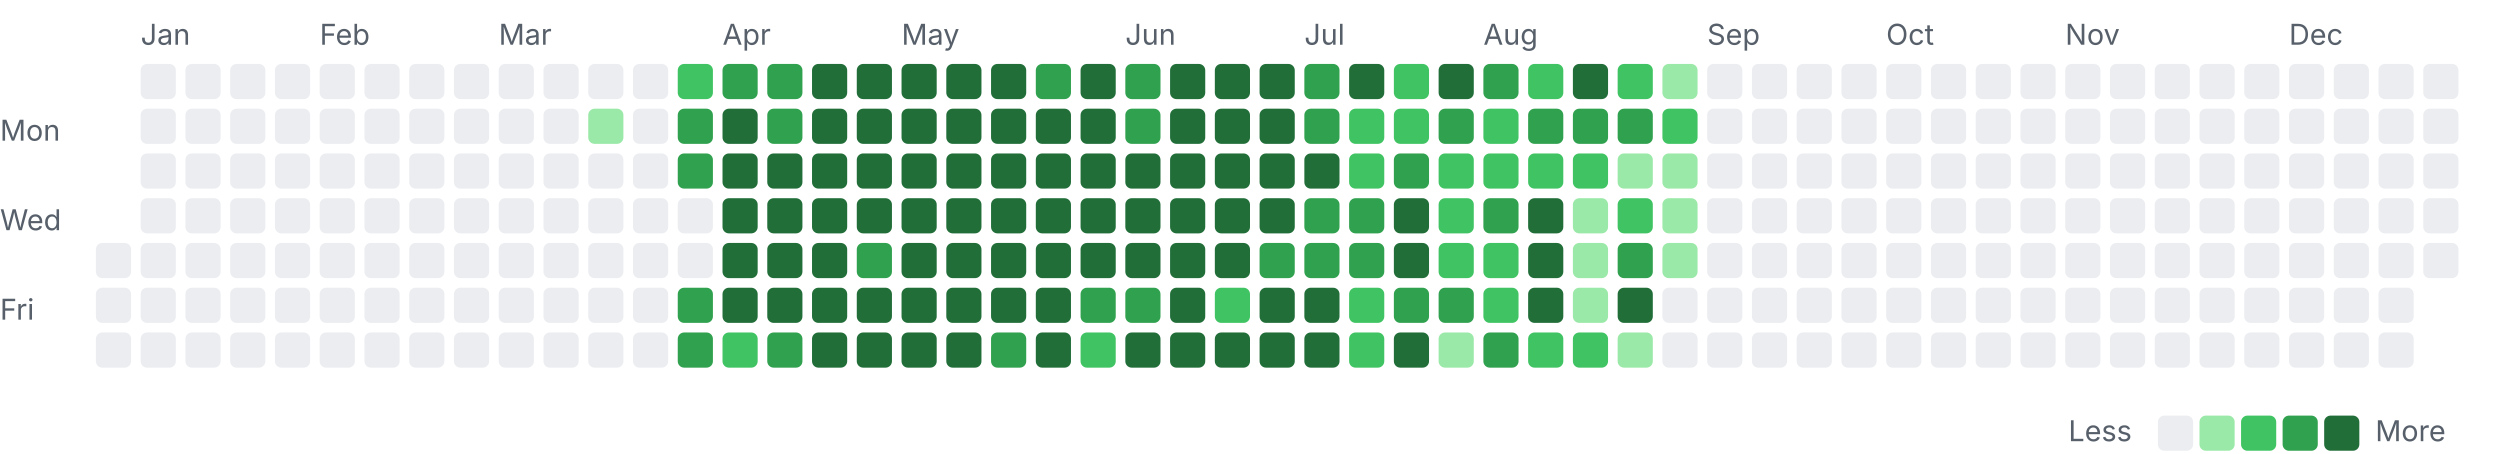
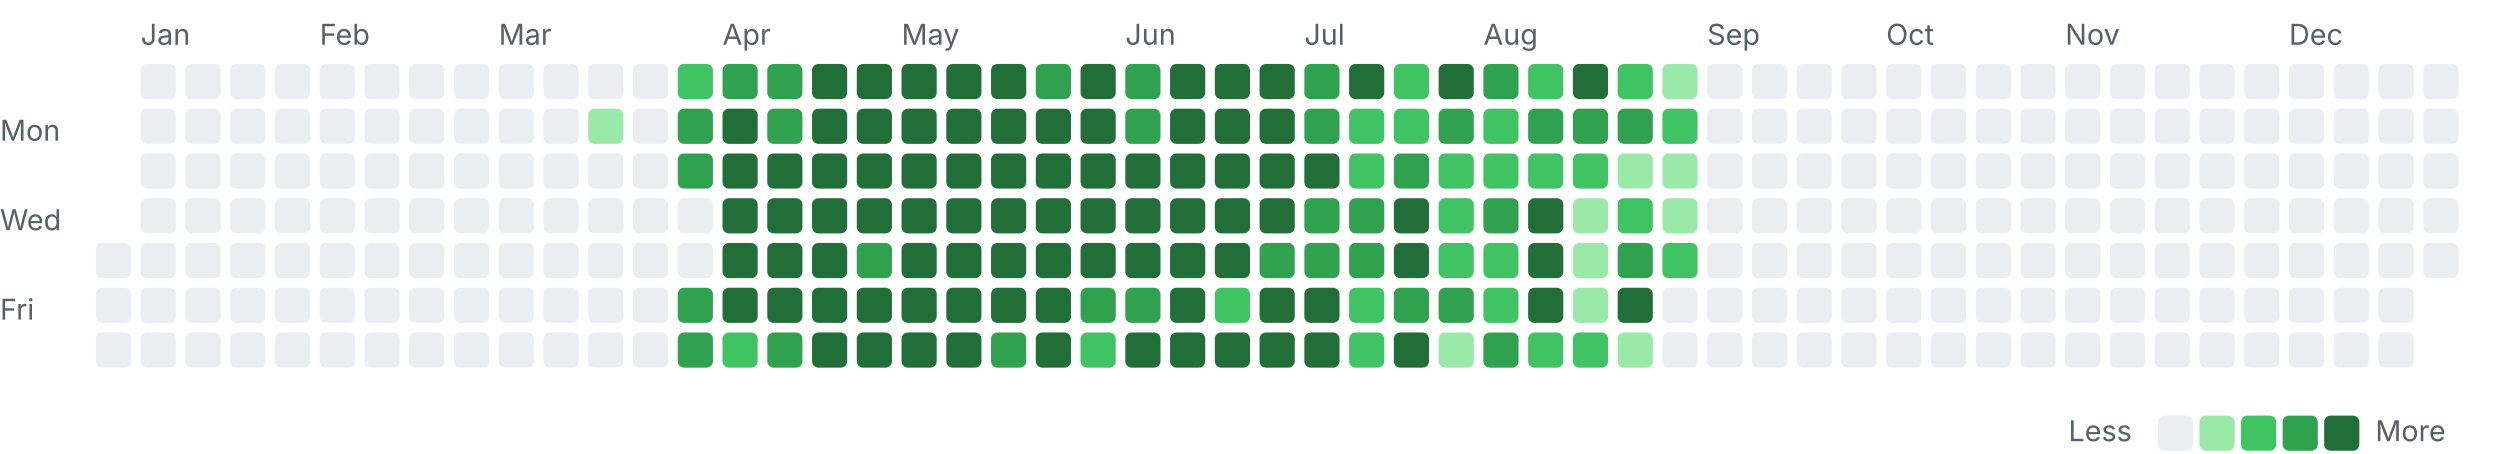
<svg xmlns="http://www.w3.org/2000/svg" width="782" height="142" viewBox="0 0 782 142">
  <style>.l0{fill:#ebedf0}.l1{fill:#9be9a8}.l2{fill:#40c463}.l3{fill:#30a14e}.l4{fill:#216e39} .lbl{fill:#57606a;font:9px -apple-system,Segoe UI,sans-serif}@media(prefers-color-scheme:dark){.l0{fill:#161b22}.l1{fill:#0e4429}.l2{fill:#006d32}.l3{fill:#26a641}.l4{fill:#39d353} .lbl{fill:#8b949e}}</style>
  <text class="lbl" x="44" y="14">Jan</text>
  <text class="lbl" x="100" y="14">Feb</text>
  <text class="lbl" x="156" y="14">Mar</text>
  <text class="lbl" x="226" y="14">Apr</text>
  <text class="lbl" x="282" y="14">May</text>
  <text class="lbl" x="352" y="14">Jun</text>
  <text class="lbl" x="408" y="14">Jul</text>
  <text class="lbl" x="464" y="14">Aug</text>
  <text class="lbl" x="534" y="14">Sep</text>
  <text class="lbl" x="590" y="14">Oct</text>
  <text class="lbl" x="646" y="14">Nov</text>
  <text class="lbl" x="716" y="14">Dec</text>
  <text class="lbl" x="0" y="44">Mon</text>
  <text class="lbl" x="0" y="72">Wed</text>
  <text class="lbl" x="0" y="100">Fri</text>
  <rect class="l0" x="30" y="76" width="11" height="11" rx="2" />
  <rect class="l0" x="30" y="90" width="11" height="11" rx="2" />
  <rect class="l0" x="30" y="104" width="11" height="11" rx="2" />
  <rect class="l0" x="44" y="20" width="11" height="11" rx="2" />
  <rect class="l0" x="44" y="34" width="11" height="11" rx="2" />
  <rect class="l0" x="44" y="48" width="11" height="11" rx="2" />
  <rect class="l0" x="44" y="62" width="11" height="11" rx="2" />
  <rect class="l0" x="44" y="76" width="11" height="11" rx="2" />
  <rect class="l0" x="44" y="90" width="11" height="11" rx="2" />
  <rect class="l0" x="44" y="104" width="11" height="11" rx="2" />
  <rect class="l0" x="58" y="20" width="11" height="11" rx="2" />
  <rect class="l0" x="58" y="34" width="11" height="11" rx="2" />
  <rect class="l0" x="58" y="48" width="11" height="11" rx="2" />
  <rect class="l0" x="58" y="62" width="11" height="11" rx="2" />
  <rect class="l0" x="58" y="76" width="11" height="11" rx="2" />
  <rect class="l0" x="58" y="90" width="11" height="11" rx="2" />
  <rect class="l0" x="58" y="104" width="11" height="11" rx="2" />
  <rect class="l0" x="72" y="20" width="11" height="11" rx="2" />
  <rect class="l0" x="72" y="34" width="11" height="11" rx="2" />
  <rect class="l0" x="72" y="48" width="11" height="11" rx="2" />
  <rect class="l0" x="72" y="62" width="11" height="11" rx="2" />
  <rect class="l0" x="72" y="76" width="11" height="11" rx="2" />
  <rect class="l0" x="72" y="90" width="11" height="11" rx="2" />
  <rect class="l0" x="72" y="104" width="11" height="11" rx="2" />
  <rect class="l0" x="86" y="20" width="11" height="11" rx="2" />
  <rect class="l0" x="86" y="34" width="11" height="11" rx="2" />
  <rect class="l0" x="86" y="48" width="11" height="11" rx="2" />
  <rect class="l0" x="86" y="62" width="11" height="11" rx="2" />
  <rect class="l0" x="86" y="76" width="11" height="11" rx="2" />
  <rect class="l0" x="86" y="90" width="11" height="11" rx="2" />
  <rect class="l0" x="86" y="104" width="11" height="11" rx="2" />
  <rect class="l0" x="100" y="20" width="11" height="11" rx="2" />
  <rect class="l0" x="100" y="34" width="11" height="11" rx="2" />
  <rect class="l0" x="100" y="48" width="11" height="11" rx="2" />
  <rect class="l0" x="100" y="62" width="11" height="11" rx="2" />
  <rect class="l0" x="100" y="76" width="11" height="11" rx="2" />
  <rect class="l0" x="100" y="90" width="11" height="11" rx="2" />
  <rect class="l0" x="100" y="104" width="11" height="11" rx="2" />
  <rect class="l0" x="114" y="20" width="11" height="11" rx="2" />
  <rect class="l0" x="114" y="34" width="11" height="11" rx="2" />
  <rect class="l0" x="114" y="48" width="11" height="11" rx="2" />
  <rect class="l0" x="114" y="62" width="11" height="11" rx="2" />
  <rect class="l0" x="114" y="76" width="11" height="11" rx="2" />
  <rect class="l0" x="114" y="90" width="11" height="11" rx="2" />
  <rect class="l0" x="114" y="104" width="11" height="11" rx="2" />
  <rect class="l0" x="128" y="20" width="11" height="11" rx="2" />
  <rect class="l0" x="128" y="34" width="11" height="11" rx="2" />
  <rect class="l0" x="128" y="48" width="11" height="11" rx="2" />
  <rect class="l0" x="128" y="62" width="11" height="11" rx="2" />
  <rect class="l0" x="128" y="76" width="11" height="11" rx="2" />
  <rect class="l0" x="128" y="90" width="11" height="11" rx="2" />
  <rect class="l0" x="128" y="104" width="11" height="11" rx="2" />
  <rect class="l0" x="142" y="20" width="11" height="11" rx="2" />
  <rect class="l0" x="142" y="34" width="11" height="11" rx="2" />
  <rect class="l0" x="142" y="48" width="11" height="11" rx="2" />
  <rect class="l0" x="142" y="62" width="11" height="11" rx="2" />
  <rect class="l0" x="142" y="76" width="11" height="11" rx="2" />
  <rect class="l0" x="142" y="90" width="11" height="11" rx="2" />
  <rect class="l0" x="142" y="104" width="11" height="11" rx="2" />
  <rect class="l0" x="156" y="20" width="11" height="11" rx="2" />
  <rect class="l0" x="156" y="34" width="11" height="11" rx="2" />
  <rect class="l0" x="156" y="48" width="11" height="11" rx="2" />
  <rect class="l0" x="156" y="62" width="11" height="11" rx="2" />
  <rect class="l0" x="156" y="76" width="11" height="11" rx="2" />
  <rect class="l0" x="156" y="90" width="11" height="11" rx="2" />
  <rect class="l0" x="156" y="104" width="11" height="11" rx="2" />
  <rect class="l0" x="170" y="20" width="11" height="11" rx="2" />
  <rect class="l0" x="170" y="34" width="11" height="11" rx="2" />
  <rect class="l0" x="170" y="48" width="11" height="11" rx="2" />
  <rect class="l0" x="170" y="62" width="11" height="11" rx="2" />
  <rect class="l0" x="170" y="76" width="11" height="11" rx="2" />
  <rect class="l0" x="170" y="90" width="11" height="11" rx="2" />
  <rect class="l0" x="170" y="104" width="11" height="11" rx="2" />
  <rect class="l0" x="184" y="20" width="11" height="11" rx="2" />
  <rect class="l1" x="184" y="34" width="11" height="11" rx="2" />
  <rect class="l0" x="184" y="48" width="11" height="11" rx="2" />
  <rect class="l0" x="184" y="62" width="11" height="11" rx="2" />
  <rect class="l0" x="184" y="76" width="11" height="11" rx="2" />
  <rect class="l0" x="184" y="90" width="11" height="11" rx="2" />
  <rect class="l0" x="184" y="104" width="11" height="11" rx="2" />
  <rect class="l0" x="198" y="20" width="11" height="11" rx="2" />
  <rect class="l0" x="198" y="34" width="11" height="11" rx="2" />
  <rect class="l0" x="198" y="48" width="11" height="11" rx="2" />
  <rect class="l0" x="198" y="62" width="11" height="11" rx="2" />
  <rect class="l0" x="198" y="76" width="11" height="11" rx="2" />
  <rect class="l0" x="198" y="90" width="11" height="11" rx="2" />
  <rect class="l0" x="198" y="104" width="11" height="11" rx="2" />
  <rect class="l2" x="212" y="20" width="11" height="11" rx="2" />
  <rect class="l3" x="212" y="34" width="11" height="11" rx="2" />
  <rect class="l3" x="212" y="48" width="11" height="11" rx="2" />
  <rect class="l0" x="212" y="62" width="11" height="11" rx="2" />
  <rect class="l0" x="212" y="76" width="11" height="11" rx="2" />
  <rect class="l3" x="212" y="90" width="11" height="11" rx="2" />
  <rect class="l3" x="212" y="104" width="11" height="11" rx="2" />
  <rect class="l3" x="226" y="20" width="11" height="11" rx="2" />
  <rect class="l4" x="226" y="34" width="11" height="11" rx="2" />
  <rect class="l4" x="226" y="48" width="11" height="11" rx="2" />
  <rect class="l4" x="226" y="62" width="11" height="11" rx="2" />
  <rect class="l4" x="226" y="76" width="11" height="11" rx="2" />
  <rect class="l4" x="226" y="90" width="11" height="11" rx="2" />
  <rect class="l2" x="226" y="104" width="11" height="11" rx="2" />
  <rect class="l3" x="240" y="20" width="11" height="11" rx="2" />
  <rect class="l3" x="240" y="34" width="11" height="11" rx="2" />
  <rect class="l4" x="240" y="48" width="11" height="11" rx="2" />
  <rect class="l4" x="240" y="62" width="11" height="11" rx="2" />
  <rect class="l4" x="240" y="76" width="11" height="11" rx="2" />
  <rect class="l4" x="240" y="90" width="11" height="11" rx="2" />
  <rect class="l3" x="240" y="104" width="11" height="11" rx="2" />
  <rect class="l4" x="254" y="20" width="11" height="11" rx="2" />
  <rect class="l4" x="254" y="34" width="11" height="11" rx="2" />
  <rect class="l4" x="254" y="48" width="11" height="11" rx="2" />
  <rect class="l4" x="254" y="62" width="11" height="11" rx="2" />
  <rect class="l4" x="254" y="76" width="11" height="11" rx="2" />
  <rect class="l4" x="254" y="90" width="11" height="11" rx="2" />
  <rect class="l4" x="254" y="104" width="11" height="11" rx="2" />
  <rect class="l4" x="268" y="20" width="11" height="11" rx="2" />
  <rect class="l4" x="268" y="34" width="11" height="11" rx="2" />
  <rect class="l4" x="268" y="48" width="11" height="11" rx="2" />
  <rect class="l4" x="268" y="62" width="11" height="11" rx="2" />
  <rect class="l3" x="268" y="76" width="11" height="11" rx="2" />
  <rect class="l4" x="268" y="90" width="11" height="11" rx="2" />
  <rect class="l4" x="268" y="104" width="11" height="11" rx="2" />
  <rect class="l4" x="282" y="20" width="11" height="11" rx="2" />
  <rect class="l4" x="282" y="34" width="11" height="11" rx="2" />
  <rect class="l4" x="282" y="48" width="11" height="11" rx="2" />
  <rect class="l4" x="282" y="62" width="11" height="11" rx="2" />
  <rect class="l4" x="282" y="76" width="11" height="11" rx="2" />
  <rect class="l4" x="282" y="90" width="11" height="11" rx="2" />
  <rect class="l4" x="282" y="104" width="11" height="11" rx="2" />
  <rect class="l4" x="296" y="20" width="11" height="11" rx="2" />
  <rect class="l4" x="296" y="34" width="11" height="11" rx="2" />
  <rect class="l4" x="296" y="48" width="11" height="11" rx="2" />
  <rect class="l4" x="296" y="62" width="11" height="11" rx="2" />
  <rect class="l4" x="296" y="76" width="11" height="11" rx="2" />
  <rect class="l4" x="296" y="90" width="11" height="11" rx="2" />
  <rect class="l4" x="296" y="104" width="11" height="11" rx="2" />
  <rect class="l4" x="310" y="20" width="11" height="11" rx="2" />
  <rect class="l4" x="310" y="34" width="11" height="11" rx="2" />
  <rect class="l4" x="310" y="48" width="11" height="11" rx="2" />
  <rect class="l4" x="310" y="62" width="11" height="11" rx="2" />
  <rect class="l4" x="310" y="76" width="11" height="11" rx="2" />
  <rect class="l4" x="310" y="90" width="11" height="11" rx="2" />
  <rect class="l3" x="310" y="104" width="11" height="11" rx="2" />
  <rect class="l3" x="324" y="20" width="11" height="11" rx="2" />
  <rect class="l4" x="324" y="34" width="11" height="11" rx="2" />
  <rect class="l4" x="324" y="48" width="11" height="11" rx="2" />
  <rect class="l4" x="324" y="62" width="11" height="11" rx="2" />
  <rect class="l4" x="324" y="76" width="11" height="11" rx="2" />
  <rect class="l4" x="324" y="90" width="11" height="11" rx="2" />
  <rect class="l4" x="324" y="104" width="11" height="11" rx="2" />
  <rect class="l4" x="338" y="20" width="11" height="11" rx="2" />
  <rect class="l4" x="338" y="34" width="11" height="11" rx="2" />
  <rect class="l4" x="338" y="48" width="11" height="11" rx="2" />
  <rect class="l4" x="338" y="62" width="11" height="11" rx="2" />
  <rect class="l4" x="338" y="76" width="11" height="11" rx="2" />
  <rect class="l3" x="338" y="90" width="11" height="11" rx="2" />
  <rect class="l2" x="338" y="104" width="11" height="11" rx="2" />
  <rect class="l3" x="352" y="20" width="11" height="11" rx="2" />
  <rect class="l3" x="352" y="34" width="11" height="11" rx="2" />
  <rect class="l4" x="352" y="48" width="11" height="11" rx="2" />
  <rect class="l4" x="352" y="62" width="11" height="11" rx="2" />
  <rect class="l4" x="352" y="76" width="11" height="11" rx="2" />
  <rect class="l3" x="352" y="90" width="11" height="11" rx="2" />
  <rect class="l4" x="352" y="104" width="11" height="11" rx="2" />
  <rect class="l4" x="366" y="20" width="11" height="11" rx="2" />
  <rect class="l4" x="366" y="34" width="11" height="11" rx="2" />
  <rect class="l4" x="366" y="48" width="11" height="11" rx="2" />
  <rect class="l4" x="366" y="62" width="11" height="11" rx="2" />
  <rect class="l4" x="366" y="76" width="11" height="11" rx="2" />
  <rect class="l4" x="366" y="90" width="11" height="11" rx="2" />
  <rect class="l4" x="366" y="104" width="11" height="11" rx="2" />
  <rect class="l4" x="380" y="20" width="11" height="11" rx="2" />
  <rect class="l4" x="380" y="34" width="11" height="11" rx="2" />
  <rect class="l4" x="380" y="48" width="11" height="11" rx="2" />
  <rect class="l4" x="380" y="62" width="11" height="11" rx="2" />
  <rect class="l4" x="380" y="76" width="11" height="11" rx="2" />
  <rect class="l2" x="380" y="90" width="11" height="11" rx="2" />
  <rect class="l4" x="380" y="104" width="11" height="11" rx="2" />
  <rect class="l4" x="394" y="20" width="11" height="11" rx="2" />
  <rect class="l4" x="394" y="34" width="11" height="11" rx="2" />
  <rect class="l4" x="394" y="48" width="11" height="11" rx="2" />
  <rect class="l4" x="394" y="62" width="11" height="11" rx="2" />
  <rect class="l3" x="394" y="76" width="11" height="11" rx="2" />
  <rect class="l4" x="394" y="90" width="11" height="11" rx="2" />
  <rect class="l4" x="394" y="104" width="11" height="11" rx="2" />
  <rect class="l3" x="408" y="20" width="11" height="11" rx="2" />
  <rect class="l3" x="408" y="34" width="11" height="11" rx="2" />
  <rect class="l4" x="408" y="48" width="11" height="11" rx="2" />
  <rect class="l3" x="408" y="62" width="11" height="11" rx="2" />
  <rect class="l3" x="408" y="76" width="11" height="11" rx="2" />
  <rect class="l4" x="408" y="90" width="11" height="11" rx="2" />
  <rect class="l4" x="408" y="104" width="11" height="11" rx="2" />
  <rect class="l4" x="422" y="20" width="11" height="11" rx="2" />
  <rect class="l2" x="422" y="34" width="11" height="11" rx="2" />
  <rect class="l2" x="422" y="48" width="11" height="11" rx="2" />
  <rect class="l3" x="422" y="62" width="11" height="11" rx="2" />
  <rect class="l3" x="422" y="76" width="11" height="11" rx="2" />
  <rect class="l2" x="422" y="90" width="11" height="11" rx="2" />
  <rect class="l2" x="422" y="104" width="11" height="11" rx="2" />
  <rect class="l2" x="436" y="20" width="11" height="11" rx="2" />
  <rect class="l2" x="436" y="34" width="11" height="11" rx="2" />
  <rect class="l3" x="436" y="48" width="11" height="11" rx="2" />
  <rect class="l4" x="436" y="62" width="11" height="11" rx="2" />
  <rect class="l4" x="436" y="76" width="11" height="11" rx="2" />
  <rect class="l3" x="436" y="90" width="11" height="11" rx="2" />
  <rect class="l4" x="436" y="104" width="11" height="11" rx="2" />
  <rect class="l4" x="450" y="20" width="11" height="11" rx="2" />
  <rect class="l3" x="450" y="34" width="11" height="11" rx="2" />
  <rect class="l2" x="450" y="48" width="11" height="11" rx="2" />
  <rect class="l2" x="450" y="62" width="11" height="11" rx="2" />
  <rect class="l2" x="450" y="76" width="11" height="11" rx="2" />
  <rect class="l3" x="450" y="90" width="11" height="11" rx="2" />
  <rect class="l1" x="450" y="104" width="11" height="11" rx="2" />
  <rect class="l3" x="464" y="20" width="11" height="11" rx="2" />
  <rect class="l2" x="464" y="34" width="11" height="11" rx="2" />
  <rect class="l2" x="464" y="48" width="11" height="11" rx="2" />
  <rect class="l3" x="464" y="62" width="11" height="11" rx="2" />
  <rect class="l2" x="464" y="76" width="11" height="11" rx="2" />
  <rect class="l2" x="464" y="90" width="11" height="11" rx="2" />
  <rect class="l3" x="464" y="104" width="11" height="11" rx="2" />
  <rect class="l2" x="478" y="20" width="11" height="11" rx="2" />
  <rect class="l3" x="478" y="34" width="11" height="11" rx="2" />
  <rect class="l2" x="478" y="48" width="11" height="11" rx="2" />
  <rect class="l4" x="478" y="62" width="11" height="11" rx="2" />
  <rect class="l4" x="478" y="76" width="11" height="11" rx="2" />
  <rect class="l4" x="478" y="90" width="11" height="11" rx="2" />
  <rect class="l2" x="478" y="104" width="11" height="11" rx="2" />
  <rect class="l4" x="492" y="20" width="11" height="11" rx="2" />
  <rect class="l3" x="492" y="34" width="11" height="11" rx="2" />
  <rect class="l2" x="492" y="48" width="11" height="11" rx="2" />
  <rect class="l1" x="492" y="62" width="11" height="11" rx="2" />
  <rect class="l1" x="492" y="76" width="11" height="11" rx="2" />
  <rect class="l1" x="492" y="90" width="11" height="11" rx="2" />
  <rect class="l2" x="492" y="104" width="11" height="11" rx="2" />
  <rect class="l2" x="506" y="20" width="11" height="11" rx="2" />
  <rect class="l3" x="506" y="34" width="11" height="11" rx="2" />
  <rect class="l1" x="506" y="48" width="11" height="11" rx="2" />
  <rect class="l2" x="506" y="62" width="11" height="11" rx="2" />
  <rect class="l3" x="506" y="76" width="11" height="11" rx="2" />
  <rect class="l4" x="506" y="90" width="11" height="11" rx="2" />
  <rect class="l1" x="506" y="104" width="11" height="11" rx="2" />
  <rect class="l1" x="520" y="20" width="11" height="11" rx="2" />
  <rect class="l2" x="520" y="34" width="11" height="11" rx="2" />
  <rect class="l1" x="520" y="48" width="11" height="11" rx="2" />
  <rect class="l1" x="520" y="62" width="11" height="11" rx="2" />
-   <rect class="l1" x="520" y="76" width="11" height="11" rx="2" />
+   <rect class="l2" x="520" y="76" width="11" height="11" rx="2" />
  <rect class="l0" x="520" y="90" width="11" height="11" rx="2" />
  <rect class="l0" x="520" y="104" width="11" height="11" rx="2" />
  <rect class="l0" x="534" y="20" width="11" height="11" rx="2" />
  <rect class="l0" x="534" y="34" width="11" height="11" rx="2" />
  <rect class="l0" x="534" y="48" width="11" height="11" rx="2" />
  <rect class="l0" x="534" y="62" width="11" height="11" rx="2" />
  <rect class="l0" x="534" y="76" width="11" height="11" rx="2" />
  <rect class="l0" x="534" y="90" width="11" height="11" rx="2" />
  <rect class="l0" x="534" y="104" width="11" height="11" rx="2" />
  <rect class="l0" x="548" y="20" width="11" height="11" rx="2" />
  <rect class="l0" x="548" y="34" width="11" height="11" rx="2" />
  <rect class="l0" x="548" y="48" width="11" height="11" rx="2" />
  <rect class="l0" x="548" y="62" width="11" height="11" rx="2" />
  <rect class="l0" x="548" y="76" width="11" height="11" rx="2" />
  <rect class="l0" x="548" y="90" width="11" height="11" rx="2" />
  <rect class="l0" x="548" y="104" width="11" height="11" rx="2" />
  <rect class="l0" x="562" y="20" width="11" height="11" rx="2" />
  <rect class="l0" x="562" y="34" width="11" height="11" rx="2" />
  <rect class="l0" x="562" y="48" width="11" height="11" rx="2" />
  <rect class="l0" x="562" y="62" width="11" height="11" rx="2" />
  <rect class="l0" x="562" y="76" width="11" height="11" rx="2" />
  <rect class="l0" x="562" y="90" width="11" height="11" rx="2" />
  <rect class="l0" x="562" y="104" width="11" height="11" rx="2" />
  <rect class="l0" x="576" y="20" width="11" height="11" rx="2" />
  <rect class="l0" x="576" y="34" width="11" height="11" rx="2" />
  <rect class="l0" x="576" y="48" width="11" height="11" rx="2" />
  <rect class="l0" x="576" y="62" width="11" height="11" rx="2" />
  <rect class="l0" x="576" y="76" width="11" height="11" rx="2" />
  <rect class="l0" x="576" y="90" width="11" height="11" rx="2" />
  <rect class="l0" x="576" y="104" width="11" height="11" rx="2" />
  <rect class="l0" x="590" y="20" width="11" height="11" rx="2" />
  <rect class="l0" x="590" y="34" width="11" height="11" rx="2" />
  <rect class="l0" x="590" y="48" width="11" height="11" rx="2" />
  <rect class="l0" x="590" y="62" width="11" height="11" rx="2" />
  <rect class="l0" x="590" y="76" width="11" height="11" rx="2" />
  <rect class="l0" x="590" y="90" width="11" height="11" rx="2" />
  <rect class="l0" x="590" y="104" width="11" height="11" rx="2" />
  <rect class="l0" x="604" y="20" width="11" height="11" rx="2" />
  <rect class="l0" x="604" y="34" width="11" height="11" rx="2" />
  <rect class="l0" x="604" y="48" width="11" height="11" rx="2" />
  <rect class="l0" x="604" y="62" width="11" height="11" rx="2" />
  <rect class="l0" x="604" y="76" width="11" height="11" rx="2" />
  <rect class="l0" x="604" y="90" width="11" height="11" rx="2" />
  <rect class="l0" x="604" y="104" width="11" height="11" rx="2" />
  <rect class="l0" x="618" y="20" width="11" height="11" rx="2" />
  <rect class="l0" x="618" y="34" width="11" height="11" rx="2" />
  <rect class="l0" x="618" y="48" width="11" height="11" rx="2" />
  <rect class="l0" x="618" y="62" width="11" height="11" rx="2" />
  <rect class="l0" x="618" y="76" width="11" height="11" rx="2" />
  <rect class="l0" x="618" y="90" width="11" height="11" rx="2" />
  <rect class="l0" x="618" y="104" width="11" height="11" rx="2" />
  <rect class="l0" x="632" y="20" width="11" height="11" rx="2" />
  <rect class="l0" x="632" y="34" width="11" height="11" rx="2" />
  <rect class="l0" x="632" y="48" width="11" height="11" rx="2" />
  <rect class="l0" x="632" y="62" width="11" height="11" rx="2" />
  <rect class="l0" x="632" y="76" width="11" height="11" rx="2" />
  <rect class="l0" x="632" y="90" width="11" height="11" rx="2" />
  <rect class="l0" x="632" y="104" width="11" height="11" rx="2" />
  <rect class="l0" x="646" y="20" width="11" height="11" rx="2" />
  <rect class="l0" x="646" y="34" width="11" height="11" rx="2" />
  <rect class="l0" x="646" y="48" width="11" height="11" rx="2" />
  <rect class="l0" x="646" y="62" width="11" height="11" rx="2" />
  <rect class="l0" x="646" y="76" width="11" height="11" rx="2" />
  <rect class="l0" x="646" y="90" width="11" height="11" rx="2" />
  <rect class="l0" x="646" y="104" width="11" height="11" rx="2" />
  <rect class="l0" x="660" y="20" width="11" height="11" rx="2" />
  <rect class="l0" x="660" y="34" width="11" height="11" rx="2" />
  <rect class="l0" x="660" y="48" width="11" height="11" rx="2" />
  <rect class="l0" x="660" y="62" width="11" height="11" rx="2" />
  <rect class="l0" x="660" y="76" width="11" height="11" rx="2" />
  <rect class="l0" x="660" y="90" width="11" height="11" rx="2" />
  <rect class="l0" x="660" y="104" width="11" height="11" rx="2" />
  <rect class="l0" x="674" y="20" width="11" height="11" rx="2" />
  <rect class="l0" x="674" y="34" width="11" height="11" rx="2" />
  <rect class="l0" x="674" y="48" width="11" height="11" rx="2" />
  <rect class="l0" x="674" y="62" width="11" height="11" rx="2" />
  <rect class="l0" x="674" y="76" width="11" height="11" rx="2" />
  <rect class="l0" x="674" y="90" width="11" height="11" rx="2" />
  <rect class="l0" x="674" y="104" width="11" height="11" rx="2" />
  <rect class="l0" x="688" y="20" width="11" height="11" rx="2" />
  <rect class="l0" x="688" y="34" width="11" height="11" rx="2" />
  <rect class="l0" x="688" y="48" width="11" height="11" rx="2" />
  <rect class="l0" x="688" y="62" width="11" height="11" rx="2" />
  <rect class="l0" x="688" y="76" width="11" height="11" rx="2" />
  <rect class="l0" x="688" y="90" width="11" height="11" rx="2" />
  <rect class="l0" x="688" y="104" width="11" height="11" rx="2" />
  <rect class="l0" x="702" y="20" width="11" height="11" rx="2" />
  <rect class="l0" x="702" y="34" width="11" height="11" rx="2" />
  <rect class="l0" x="702" y="48" width="11" height="11" rx="2" />
  <rect class="l0" x="702" y="62" width="11" height="11" rx="2" />
  <rect class="l0" x="702" y="76" width="11" height="11" rx="2" />
  <rect class="l0" x="702" y="90" width="11" height="11" rx="2" />
  <rect class="l0" x="702" y="104" width="11" height="11" rx="2" />
  <rect class="l0" x="716" y="20" width="11" height="11" rx="2" />
  <rect class="l0" x="716" y="34" width="11" height="11" rx="2" />
  <rect class="l0" x="716" y="48" width="11" height="11" rx="2" />
  <rect class="l0" x="716" y="62" width="11" height="11" rx="2" />
  <rect class="l0" x="716" y="76" width="11" height="11" rx="2" />
  <rect class="l0" x="716" y="90" width="11" height="11" rx="2" />
  <rect class="l0" x="716" y="104" width="11" height="11" rx="2" />
  <rect class="l0" x="730" y="20" width="11" height="11" rx="2" />
  <rect class="l0" x="730" y="34" width="11" height="11" rx="2" />
  <rect class="l0" x="730" y="48" width="11" height="11" rx="2" />
  <rect class="l0" x="730" y="62" width="11" height="11" rx="2" />
  <rect class="l0" x="730" y="76" width="11" height="11" rx="2" />
  <rect class="l0" x="730" y="90" width="11" height="11" rx="2" />
  <rect class="l0" x="730" y="104" width="11" height="11" rx="2" />
  <rect class="l0" x="744" y="20" width="11" height="11" rx="2" />
  <rect class="l0" x="744" y="34" width="11" height="11" rx="2" />
  <rect class="l0" x="744" y="48" width="11" height="11" rx="2" />
  <rect class="l0" x="744" y="62" width="11" height="11" rx="2" />
  <rect class="l0" x="744" y="76" width="11" height="11" rx="2" />
  <rect class="l0" x="744" y="90" width="11" height="11" rx="2" />
  <rect class="l0" x="744" y="104" width="11" height="11" rx="2" />
  <rect class="l0" x="758" y="20" width="11" height="11" rx="2" />
  <rect class="l0" x="758" y="34" width="11" height="11" rx="2" />
  <rect class="l0" x="758" y="48" width="11" height="11" rx="2" />
  <rect class="l0" x="758" y="62" width="11" height="11" rx="2" />
  <rect class="l0" x="758" y="76" width="11" height="11" rx="2" />
  <text class="lbl" x="647" y="138">Less</text>
  <rect class="l0" x="675" y="130" width="11" height="11" rx="2" />
  <rect class="l1" x="688" y="130" width="11" height="11" rx="2" />
  <rect class="l2" x="701" y="130" width="11" height="11" rx="2" />
  <rect class="l3" x="714" y="130" width="11" height="11" rx="2" />
  <rect class="l4" x="727" y="130" width="11" height="11" rx="2" />
  <text class="lbl" x="743" y="138">More</text>
</svg>
